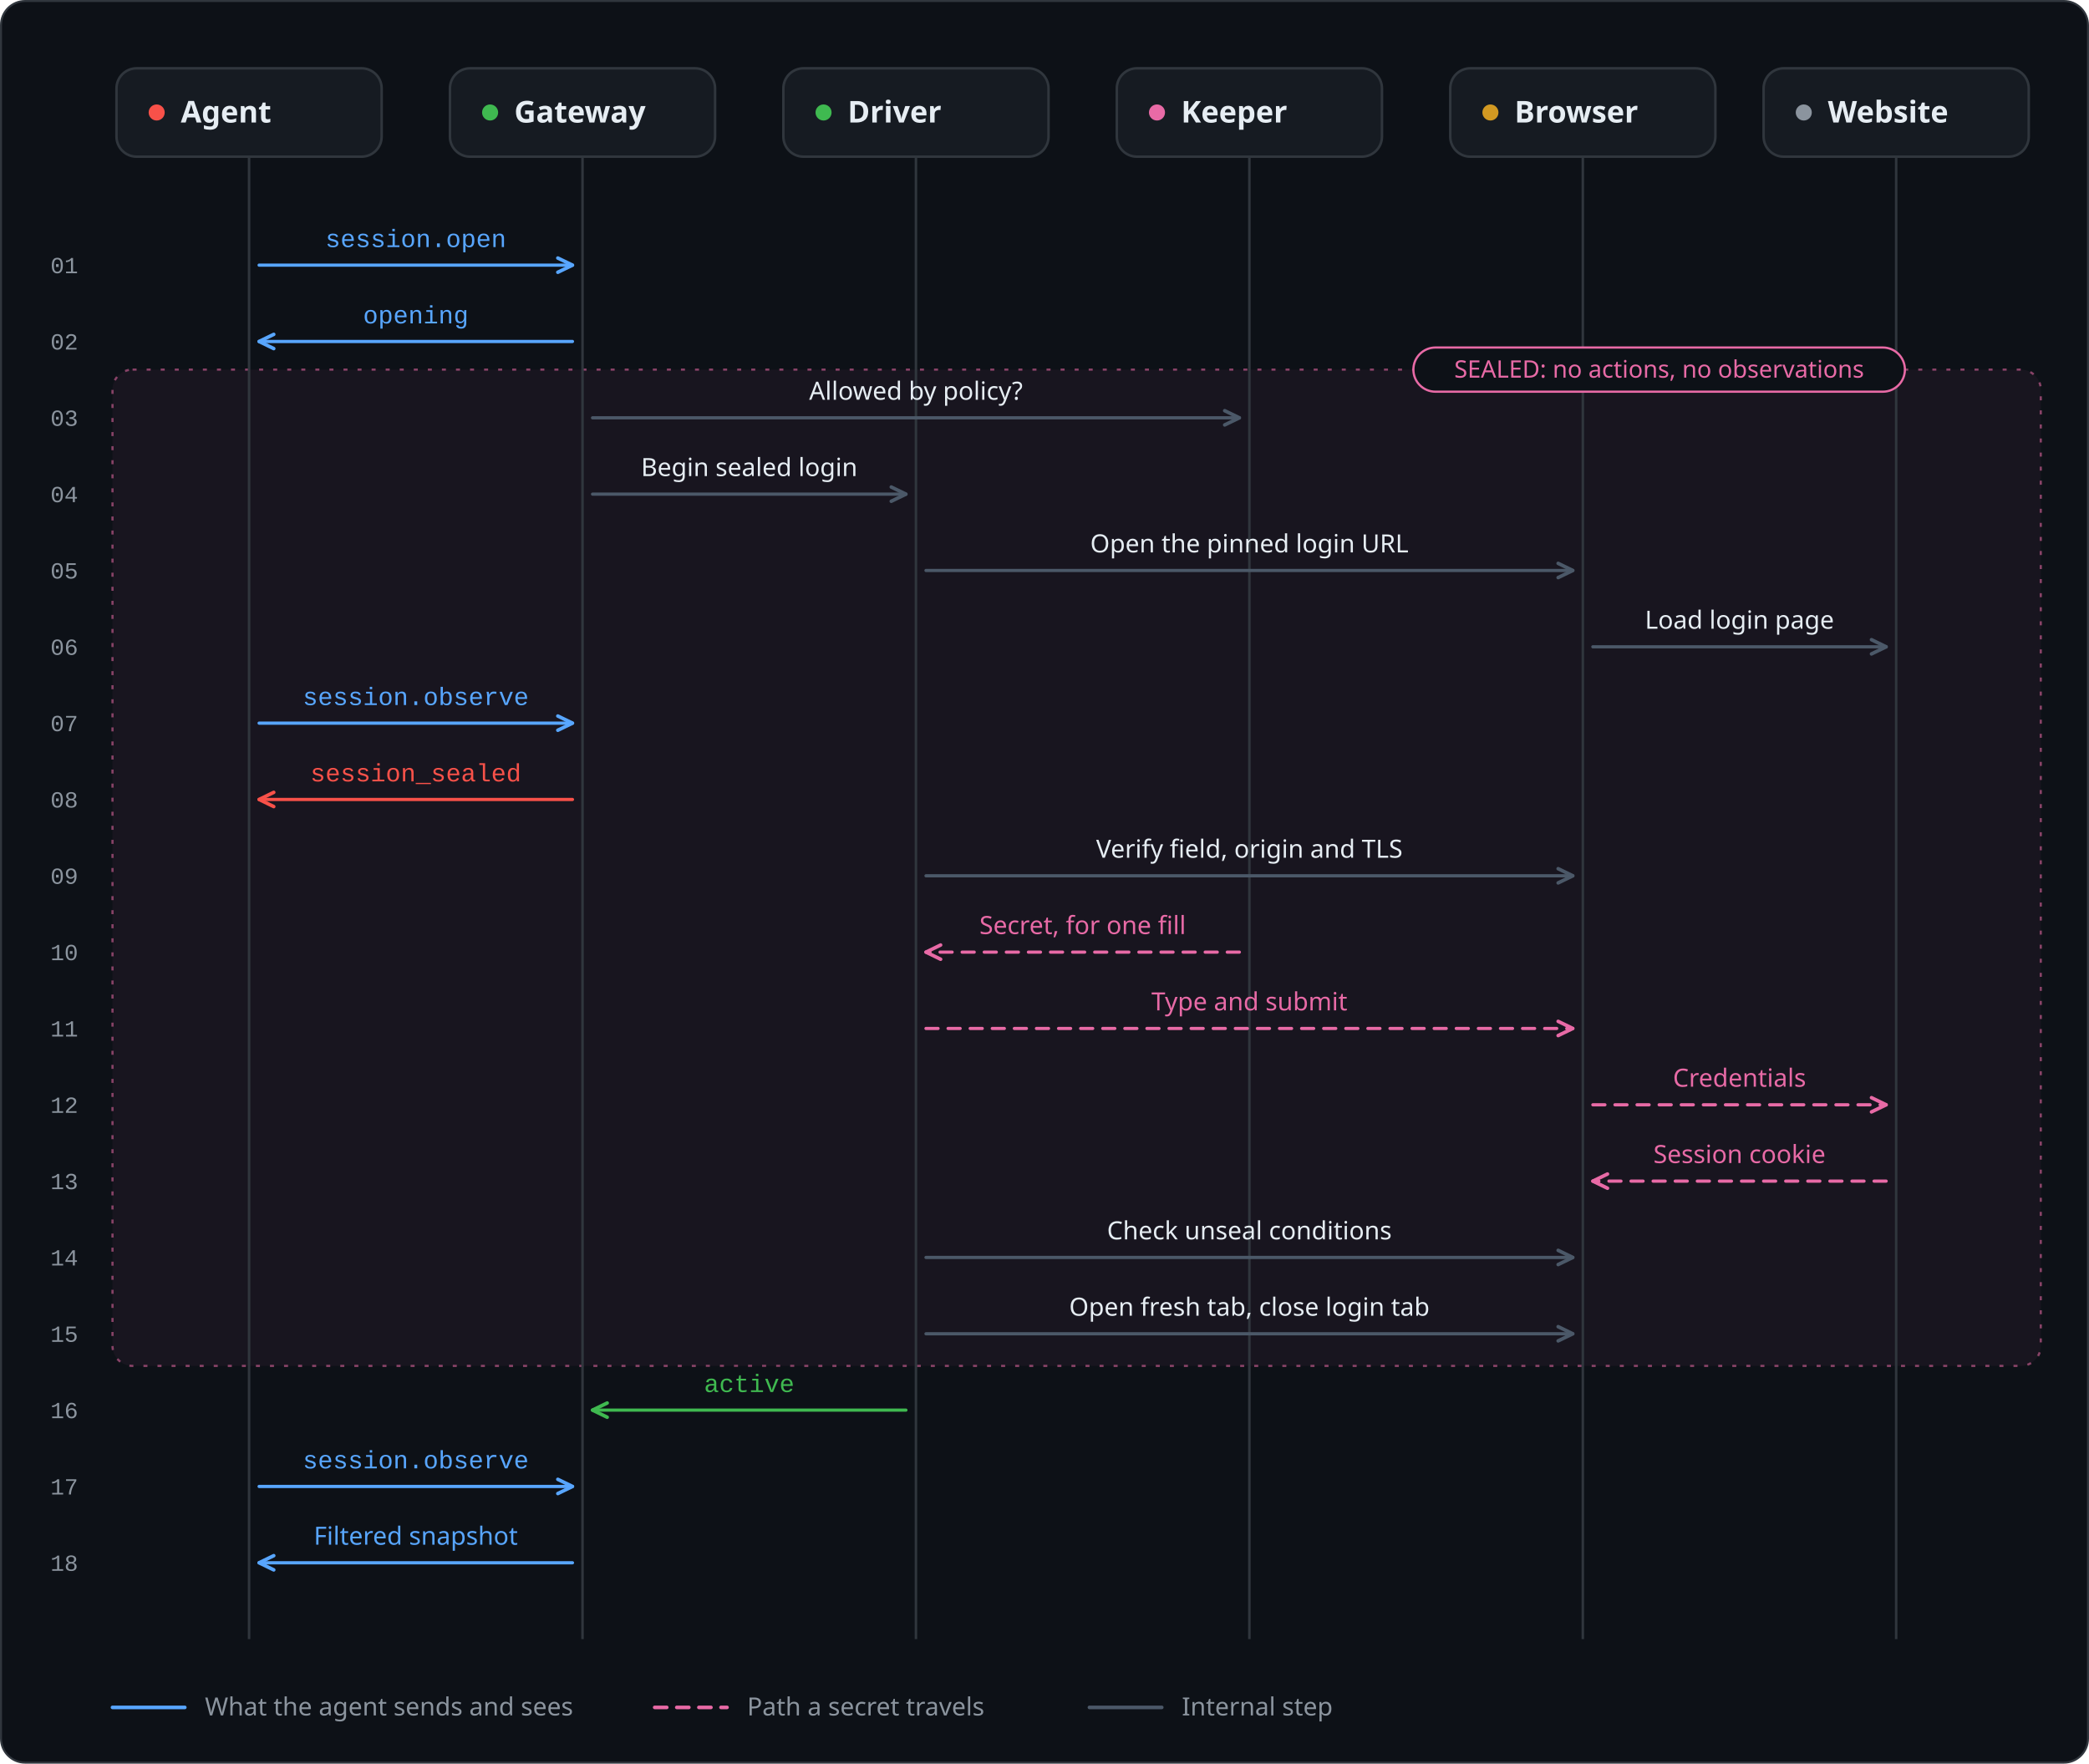
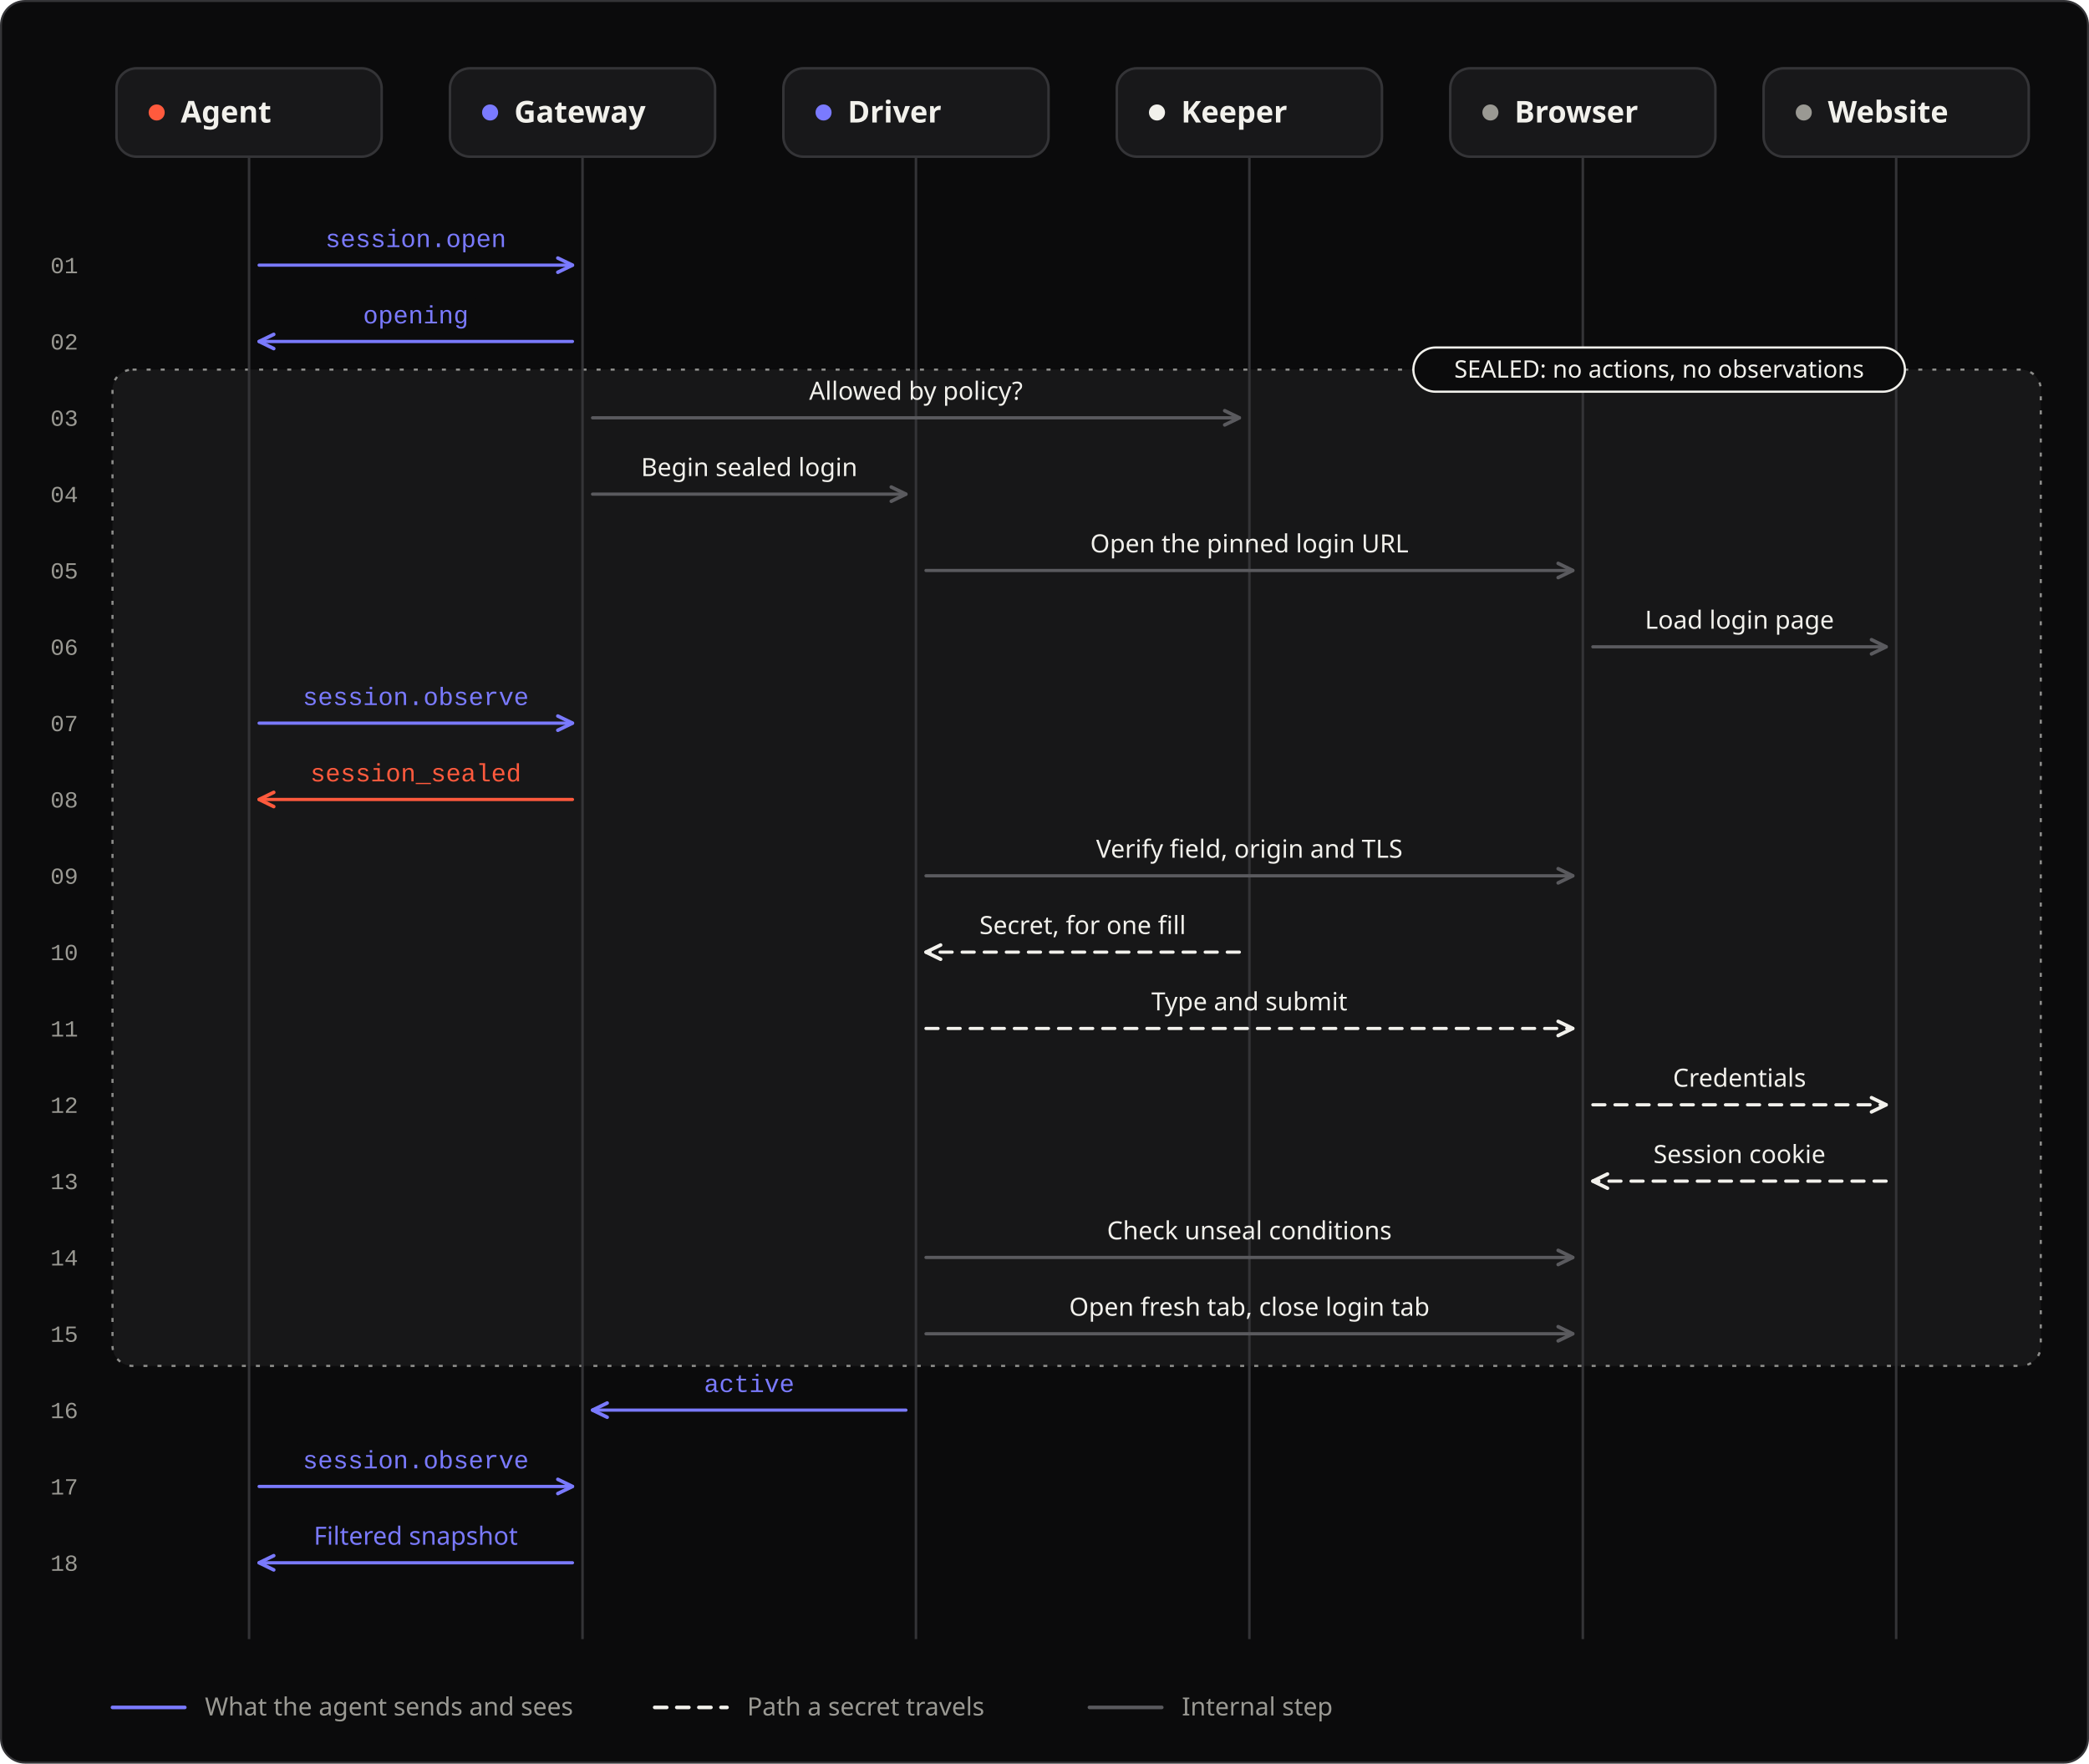
<svg xmlns="http://www.w3.org/2000/svg" viewBox="0 0 1040 878" width="1040" role="img" aria-label="Sealed login sequence: the agent is refused until the driver has logged in, checked the result and moved to a fresh tab.">
  <defs>
    <marker id="ae86aa6" viewBox="0 0 10 10" refX="8.6" refY="5" markerWidth="6.5" markerHeight="6.5" orient="auto-start-reverse">
-       <path d="M1.6 1.6L8.6 5L1.6 8.4" fill="none" stroke="#e86aa6" stroke-width="1.7" stroke-linecap="round" stroke-linejoin="round" />
+       <path d="M1.6 1.6L8.6 5L1.6 8.4" fill="none" stroke="#f2f1ec" stroke-width="1.7" stroke-linecap="round" stroke-linejoin="round" />
    </marker>
    <marker id="a58a6ff" viewBox="0 0 10 10" refX="8.6" refY="5" markerWidth="6.5" markerHeight="6.5" orient="auto-start-reverse">
-       <path d="M1.6 1.6L8.6 5L1.6 8.4" fill="none" stroke="#58a6ff" stroke-width="1.7" stroke-linecap="round" stroke-linejoin="round" />
+       <path d="M1.6 1.6L8.6 5L1.6 8.4" fill="none" stroke="#7a7aff" stroke-width="1.7" stroke-linecap="round" stroke-linejoin="round" />
    </marker>
    <marker id="a3fb950" viewBox="0 0 10 10" refX="8.6" refY="5" markerWidth="6.5" markerHeight="6.5" orient="auto-start-reverse">
-       <path d="M1.6 1.6L8.6 5L1.6 8.4" fill="none" stroke="#3fb950" stroke-width="1.7" stroke-linecap="round" stroke-linejoin="round" />
+       <path d="M1.6 1.6L8.6 5L1.6 8.4" fill="none" stroke="#7a7aff" stroke-width="1.7" stroke-linecap="round" stroke-linejoin="round" />
    </marker>
    <marker id="ad29922" viewBox="0 0 10 10" refX="8.6" refY="5" markerWidth="6.5" markerHeight="6.5" orient="auto-start-reverse">
-       <path d="M1.6 1.6L8.6 5L1.6 8.4" fill="none" stroke="#d29922" stroke-width="1.7" stroke-linecap="round" stroke-linejoin="round" />
+       <path d="M1.6 1.6L8.6 5L1.6 8.4" fill="none" stroke="#9a9993" stroke-width="1.7" stroke-linecap="round" stroke-linejoin="round" />
    </marker>
    <marker id="af85149" viewBox="0 0 10 10" refX="8.6" refY="5" markerWidth="6.5" markerHeight="6.5" orient="auto-start-reverse">
-       <path d="M1.6 1.6L8.6 5L1.6 8.4" fill="none" stroke="#f85149" stroke-width="1.7" stroke-linecap="round" stroke-linejoin="round" />
+       <path d="M1.6 1.6L8.6 5L1.6 8.4" fill="none" stroke="#ff5a3d" stroke-width="1.7" stroke-linecap="round" stroke-linejoin="round" />
    </marker>
    <marker id="a4b5868" viewBox="0 0 10 10" refX="8.6" refY="5" markerWidth="6.5" markerHeight="6.5" orient="auto-start-reverse">
-       <path d="M1.6 1.6L8.6 5L1.6 8.4" fill="none" stroke="#4b5868" stroke-width="1.7" stroke-linecap="round" stroke-linejoin="round" />
+       <path d="M1.6 1.6L8.6 5L1.6 8.4" fill="none" stroke="#5a5a5e" stroke-width="1.7" stroke-linecap="round" stroke-linejoin="round" />
    </marker>
    <marker id="a8b949e" viewBox="0 0 10 10" refX="8.6" refY="5" markerWidth="6.5" markerHeight="6.5" orient="auto-start-reverse">
-       <path d="M1.6 1.6L8.6 5L1.6 8.4" fill="none" stroke="#8b949e" stroke-width="1.7" stroke-linecap="round" stroke-linejoin="round" />
+       <path d="M1.6 1.6L8.6 5L1.6 8.4" fill="none" stroke="#9a9993" stroke-width="1.7" stroke-linecap="round" stroke-linejoin="round" />
    </marker>
  </defs>
-   <rect x="0.5" y="0.5" width="1039" height="877" rx="12" fill="#0d1117" stroke="#30363d" />
-   <rect x="56" y="184" width="960" height="496" rx="10" fill="#e86aa6" fill-opacity="0.055" stroke="#e86aa6" stroke-opacity="0.55" stroke-width="1.1" stroke-dasharray="2 5" />
-   <path d="M124 78V816" stroke="#30363d" stroke-width="1.25" />
-   <rect x="58" y="34" width="132" height="44" rx="10" fill="#161b22" stroke="#30363d" stroke-width="1.25" />
-   <circle cx="78" cy="56" r="4" fill="#f85149" />
-   <text x="90" y="61" font-family="-apple-system, BlinkMacSystemFont, 'Segoe UI', 'Noto Sans', Helvetica, Arial, sans-serif" font-size="15" fill="#e6edf3" text-anchor="start" font-weight="600">Agent</text>
-   <path d="M290 78V816" stroke="#30363d" stroke-width="1.25" />
-   <rect x="224" y="34" width="132" height="44" rx="10" fill="#161b22" stroke="#30363d" stroke-width="1.25" />
-   <circle cx="244" cy="56" r="4" fill="#3fb950" />
-   <text x="256" y="61" font-family="-apple-system, BlinkMacSystemFont, 'Segoe UI', 'Noto Sans', Helvetica, Arial, sans-serif" font-size="15" fill="#e6edf3" text-anchor="start" font-weight="600">Gateway</text>
-   <path d="M456 78V816" stroke="#30363d" stroke-width="1.25" />
-   <rect x="390" y="34" width="132" height="44" rx="10" fill="#161b22" stroke="#30363d" stroke-width="1.25" />
-   <circle cx="410" cy="56" r="4" fill="#3fb950" />
-   <text x="422" y="61" font-family="-apple-system, BlinkMacSystemFont, 'Segoe UI', 'Noto Sans', Helvetica, Arial, sans-serif" font-size="15" fill="#e6edf3" text-anchor="start" font-weight="600">Driver</text>
-   <path d="M622 78V816" stroke="#30363d" stroke-width="1.25" />
-   <rect x="556" y="34" width="132" height="44" rx="10" fill="#161b22" stroke="#30363d" stroke-width="1.25" />
-   <circle cx="576" cy="56" r="4" fill="#e86aa6" />
-   <text x="588" y="61" font-family="-apple-system, BlinkMacSystemFont, 'Segoe UI', 'Noto Sans', Helvetica, Arial, sans-serif" font-size="15" fill="#e6edf3" text-anchor="start" font-weight="600">Keeper</text>
-   <path d="M788 78V816" stroke="#30363d" stroke-width="1.25" />
-   <rect x="722" y="34" width="132" height="44" rx="10" fill="#161b22" stroke="#30363d" stroke-width="1.25" />
-   <circle cx="742" cy="56" r="4" fill="#d29922" />
-   <text x="754" y="61" font-family="-apple-system, BlinkMacSystemFont, 'Segoe UI', 'Noto Sans', Helvetica, Arial, sans-serif" font-size="15" fill="#e6edf3" text-anchor="start" font-weight="600">Browser</text>
-   <path d="M944 78V816" stroke="#30363d" stroke-width="1.25" />
-   <rect x="878" y="34" width="132" height="44" rx="10" fill="#161b22" stroke="#30363d" stroke-width="1.25" />
-   <circle cx="898" cy="56" r="4" fill="#8b949e" />
-   <text x="910" y="61" font-family="-apple-system, BlinkMacSystemFont, 'Segoe UI', 'Noto Sans', Helvetica, Arial, sans-serif" font-size="15" fill="#e6edf3" text-anchor="start" font-weight="600">Website</text>
-   <rect x="703.65" y="173" width="244.7" height="22" rx="11" fill="#0d1117" stroke="#e86aa6" stroke-width="1.1" />
-   <text x="826" y="188" font-family="-apple-system, BlinkMacSystemFont, 'Segoe UI', 'Noto Sans', Helvetica, Arial, sans-serif" font-size="12" fill="#e86aa6" text-anchor="middle" font-weight="500">SEALED: no actions, no observations</text>
-   <text x="32" y="136" font-family="ui-monospace, SFMono-Regular, 'SF Mono', Menlo, Consolas, 'Liberation Mono', monospace" font-size="11.5" fill="#8b949e" text-anchor="middle" font-weight="400">01</text>
-   <path d="M129 132 L285 132" fill="none" stroke="#58a6ff" stroke-width="1.6" stroke-linecap="round" marker-end="url(#a58a6ff)" />
-   <rect x="155.85" y="110.5" width="102.3" height="18.5" rx="4" fill="#0d1117" />
-   <text x="207" y="123" font-family="ui-monospace, SFMono-Regular, 'SF Mono', Menlo, Consolas, 'Liberation Mono', monospace" font-size="12.5" fill="#58a6ff" text-anchor="middle" font-weight="500">session.open</text>
-   <text x="32" y="174" font-family="ui-monospace, SFMono-Regular, 'SF Mono', Menlo, Consolas, 'Liberation Mono', monospace" font-size="11.5" fill="#8b949e" text-anchor="middle" font-weight="400">02</text>
-   <path d="M285 170 L129 170" fill="none" stroke="#58a6ff" stroke-width="1.6" stroke-linecap="round" marker-end="url(#a58a6ff)" />
-   <rect x="174.662" y="148.5" width="64.675" height="18.5" rx="4" fill="#0d1117" />
-   <text x="207" y="161" font-family="ui-monospace, SFMono-Regular, 'SF Mono', Menlo, Consolas, 'Liberation Mono', monospace" font-size="12.5" fill="#58a6ff" text-anchor="middle" font-weight="500">opening</text>
-   <text x="32" y="212" font-family="ui-monospace, SFMono-Regular, 'SF Mono', Menlo, Consolas, 'Liberation Mono', monospace" font-size="11.5" fill="#8b949e" text-anchor="middle" font-weight="400">03</text>
-   <path d="M295 208 L617 208" fill="none" stroke="#4b5868" stroke-width="1.6" stroke-linecap="round" marker-end="url(#a4b5868)" />
-   <text x="456" y="199" font-family="-apple-system, BlinkMacSystemFont, 'Segoe UI', 'Noto Sans', Helvetica, Arial, sans-serif" font-size="12.5" fill="#e6edf3" text-anchor="middle" font-weight="500">Allowed by policy?</text>
-   <text x="32" y="250" font-family="ui-monospace, SFMono-Regular, 'SF Mono', Menlo, Consolas, 'Liberation Mono', monospace" font-size="11.5" fill="#8b949e" text-anchor="middle" font-weight="400">04</text>
-   <path d="M295 246 L451 246" fill="none" stroke="#4b5868" stroke-width="1.6" stroke-linecap="round" marker-end="url(#a4b5868)" />
-   <text x="373" y="237" font-family="-apple-system, BlinkMacSystemFont, 'Segoe UI', 'Noto Sans', Helvetica, Arial, sans-serif" font-size="12.5" fill="#e6edf3" text-anchor="middle" font-weight="500">Begin sealed login</text>
-   <text x="32" y="288" font-family="ui-monospace, SFMono-Regular, 'SF Mono', Menlo, Consolas, 'Liberation Mono', monospace" font-size="11.5" fill="#8b949e" text-anchor="middle" font-weight="400">05</text>
-   <path d="M461 284 L783 284" fill="none" stroke="#4b5868" stroke-width="1.6" stroke-linecap="round" marker-end="url(#a4b5868)" />
-   <text x="622" y="275" font-family="-apple-system, BlinkMacSystemFont, 'Segoe UI', 'Noto Sans', Helvetica, Arial, sans-serif" font-size="12.5" fill="#e6edf3" text-anchor="middle" font-weight="500">Open the pinned login URL</text>
-   <text x="32" y="326" font-family="ui-monospace, SFMono-Regular, 'SF Mono', Menlo, Consolas, 'Liberation Mono', monospace" font-size="11.5" fill="#8b949e" text-anchor="middle" font-weight="400">06</text>
-   <path d="M793 322 L939 322" fill="none" stroke="#4b5868" stroke-width="1.6" stroke-linecap="round" marker-end="url(#a4b5868)" />
-   <text x="866" y="313" font-family="-apple-system, BlinkMacSystemFont, 'Segoe UI', 'Noto Sans', Helvetica, Arial, sans-serif" font-size="12.5" fill="#e6edf3" text-anchor="middle" font-weight="500">Load login page</text>
-   <text x="32" y="364" font-family="ui-monospace, SFMono-Regular, 'SF Mono', Menlo, Consolas, 'Liberation Mono', monospace" font-size="11.5" fill="#8b949e" text-anchor="middle" font-weight="400">07</text>
-   <path d="M129 360 L285 360" fill="none" stroke="#58a6ff" stroke-width="1.6" stroke-linecap="round" marker-end="url(#a58a6ff)" />
-   <text x="207" y="351" font-family="ui-monospace, SFMono-Regular, 'SF Mono', Menlo, Consolas, 'Liberation Mono', monospace" font-size="12.5" fill="#58a6ff" text-anchor="middle" font-weight="500">session.observe</text>
-   <text x="32" y="402" font-family="ui-monospace, SFMono-Regular, 'SF Mono', Menlo, Consolas, 'Liberation Mono', monospace" font-size="11.5" fill="#8b949e" text-anchor="middle" font-weight="400">08</text>
-   <path d="M285 398 L129 398" fill="none" stroke="#f85149" stroke-width="1.6" stroke-linecap="round" marker-end="url(#af85149)" />
-   <text x="207" y="389" font-family="ui-monospace, SFMono-Regular, 'SF Mono', Menlo, Consolas, 'Liberation Mono', monospace" font-size="12.5" fill="#f85149" text-anchor="middle" font-weight="500">session_sealed</text>
-   <text x="32" y="440" font-family="ui-monospace, SFMono-Regular, 'SF Mono', Menlo, Consolas, 'Liberation Mono', monospace" font-size="11.5" fill="#8b949e" text-anchor="middle" font-weight="400">09</text>
-   <path d="M461 436 L783 436" fill="none" stroke="#4b5868" stroke-width="1.6" stroke-linecap="round" marker-end="url(#a4b5868)" />
-   <text x="622" y="427" font-family="-apple-system, BlinkMacSystemFont, 'Segoe UI', 'Noto Sans', Helvetica, Arial, sans-serif" font-size="12.5" fill="#e6edf3" text-anchor="middle" font-weight="500">Verify field, origin and TLS</text>
-   <text x="32" y="478" font-family="ui-monospace, SFMono-Regular, 'SF Mono', Menlo, Consolas, 'Liberation Mono', monospace" font-size="11.5" fill="#8b949e" text-anchor="middle" font-weight="400">10</text>
-   <path d="M617 474 L461 474" fill="none" stroke="#e86aa6" stroke-width="1.6" stroke-linecap="round" stroke-dasharray="6 5" marker-end="url(#ae86aa6)" />
-   <text x="539" y="465" font-family="-apple-system, BlinkMacSystemFont, 'Segoe UI', 'Noto Sans', Helvetica, Arial, sans-serif" font-size="12.5" fill="#e86aa6" text-anchor="middle" font-weight="500">Secret, for one fill</text>
-   <text x="32" y="516" font-family="ui-monospace, SFMono-Regular, 'SF Mono', Menlo, Consolas, 'Liberation Mono', monospace" font-size="11.5" fill="#8b949e" text-anchor="middle" font-weight="400">11</text>
-   <path d="M461 512 L783 512" fill="none" stroke="#e86aa6" stroke-width="1.6" stroke-linecap="round" stroke-dasharray="6 5" marker-end="url(#ae86aa6)" />
-   <text x="622" y="503" font-family="-apple-system, BlinkMacSystemFont, 'Segoe UI', 'Noto Sans', Helvetica, Arial, sans-serif" font-size="12.5" fill="#e86aa6" text-anchor="middle" font-weight="500">Type and submit</text>
-   <text x="32" y="554" font-family="ui-monospace, SFMono-Regular, 'SF Mono', Menlo, Consolas, 'Liberation Mono', monospace" font-size="11.5" fill="#8b949e" text-anchor="middle" font-weight="400">12</text>
-   <path d="M793 550 L939 550" fill="none" stroke="#e86aa6" stroke-width="1.6" stroke-linecap="round" stroke-dasharray="6 5" marker-end="url(#ae86aa6)" />
-   <text x="866" y="541" font-family="-apple-system, BlinkMacSystemFont, 'Segoe UI', 'Noto Sans', Helvetica, Arial, sans-serif" font-size="12.5" fill="#e86aa6" text-anchor="middle" font-weight="500">Credentials</text>
-   <text x="32" y="592" font-family="ui-monospace, SFMono-Regular, 'SF Mono', Menlo, Consolas, 'Liberation Mono', monospace" font-size="11.5" fill="#8b949e" text-anchor="middle" font-weight="400">13</text>
-   <path d="M939 588 L793 588" fill="none" stroke="#e86aa6" stroke-width="1.6" stroke-linecap="round" stroke-dasharray="6 5" marker-end="url(#ae86aa6)" />
-   <text x="866" y="579" font-family="-apple-system, BlinkMacSystemFont, 'Segoe UI', 'Noto Sans', Helvetica, Arial, sans-serif" font-size="12.5" fill="#e86aa6" text-anchor="middle" font-weight="500">Session cookie</text>
-   <text x="32" y="630" font-family="ui-monospace, SFMono-Regular, 'SF Mono', Menlo, Consolas, 'Liberation Mono', monospace" font-size="11.5" fill="#8b949e" text-anchor="middle" font-weight="400">14</text>
-   <path d="M461 626 L783 626" fill="none" stroke="#4b5868" stroke-width="1.6" stroke-linecap="round" marker-end="url(#a4b5868)" />
-   <text x="622" y="617" font-family="-apple-system, BlinkMacSystemFont, 'Segoe UI', 'Noto Sans', Helvetica, Arial, sans-serif" font-size="12.5" fill="#e6edf3" text-anchor="middle" font-weight="500">Check unseal conditions</text>
-   <text x="32" y="668" font-family="ui-monospace, SFMono-Regular, 'SF Mono', Menlo, Consolas, 'Liberation Mono', monospace" font-size="11.5" fill="#8b949e" text-anchor="middle" font-weight="400">15</text>
-   <path d="M461 664 L783 664" fill="none" stroke="#4b5868" stroke-width="1.6" stroke-linecap="round" marker-end="url(#a4b5868)" />
-   <text x="622" y="655" font-family="-apple-system, BlinkMacSystemFont, 'Segoe UI', 'Noto Sans', Helvetica, Arial, sans-serif" font-size="12.5" fill="#e6edf3" text-anchor="middle" font-weight="500">Open fresh tab, close login tab</text>
-   <text x="32" y="706" font-family="ui-monospace, SFMono-Regular, 'SF Mono', Menlo, Consolas, 'Liberation Mono', monospace" font-size="11.5" fill="#8b949e" text-anchor="middle" font-weight="400">16</text>
-   <path d="M451 702 L295 702" fill="none" stroke="#3fb950" stroke-width="1.6" stroke-linecap="round" marker-end="url(#a3fb950)" />
-   <rect x="344.425" y="680.5" width="57.15" height="18.5" rx="4" fill="#0d1117" />
-   <text x="373" y="693" font-family="ui-monospace, SFMono-Regular, 'SF Mono', Menlo, Consolas, 'Liberation Mono', monospace" font-size="12.5" fill="#3fb950" text-anchor="middle" font-weight="500">active</text>
-   <text x="32" y="744" font-family="ui-monospace, SFMono-Regular, 'SF Mono', Menlo, Consolas, 'Liberation Mono', monospace" font-size="11.5" fill="#8b949e" text-anchor="middle" font-weight="400">17</text>
-   <path d="M129 740 L285 740" fill="none" stroke="#58a6ff" stroke-width="1.6" stroke-linecap="round" marker-end="url(#a58a6ff)" />
-   <rect x="144.562" y="718.5" width="124.875" height="18.5" rx="4" fill="#0d1117" />
-   <text x="207" y="731" font-family="ui-monospace, SFMono-Regular, 'SF Mono', Menlo, Consolas, 'Liberation Mono', monospace" font-size="12.5" fill="#58a6ff" text-anchor="middle" font-weight="500">session.observe</text>
-   <text x="32" y="782" font-family="ui-monospace, SFMono-Regular, 'SF Mono', Menlo, Consolas, 'Liberation Mono', monospace" font-size="11.5" fill="#8b949e" text-anchor="middle" font-weight="400">18</text>
-   <path d="M285 778 L129 778" fill="none" stroke="#58a6ff" stroke-width="1.6" stroke-linecap="round" marker-end="url(#a58a6ff)" />
-   <rect x="144.156" y="756.5" width="125.688" height="18.5" rx="4" fill="#0d1117" />
-   <text x="207" y="769" font-family="-apple-system, BlinkMacSystemFont, 'Segoe UI', 'Noto Sans', Helvetica, Arial, sans-serif" font-size="12.5" fill="#58a6ff" text-anchor="middle" font-weight="500">Filtered snapshot</text>
-   <path d="M56 850H92" stroke="#58a6ff" stroke-width="1.8" stroke-linecap="round" />
-   <text x="102" y="854" font-family="-apple-system, BlinkMacSystemFont, 'Segoe UI', 'Noto Sans', Helvetica, Arial, sans-serif" font-size="12.5" fill="#8b949e" text-anchor="start" font-weight="400">What the agent sends and sees</text>
-   <path d="M325.938 850H361.938" stroke="#e86aa6" stroke-width="1.8" stroke-linecap="round" stroke-dasharray="6 5" />
-   <text x="371.938" y="854" font-family="-apple-system, BlinkMacSystemFont, 'Segoe UI', 'Noto Sans', Helvetica, Arial, sans-serif" font-size="12.5" fill="#8b949e" text-anchor="start" font-weight="400">Path a secret travels</text>
-   <path d="M542.375 850H578.375" stroke="#4b5868" stroke-width="1.8" stroke-linecap="round" />
-   <text x="588.375" y="854" font-family="-apple-system, BlinkMacSystemFont, 'Segoe UI', 'Noto Sans', Helvetica, Arial, sans-serif" font-size="12.5" fill="#8b949e" text-anchor="start" font-weight="400">Internal step</text>
+   <rect x="0.5" y="0.5" width="1039" height="877" rx="12" fill="#0b0b0c" stroke="#343437" />
+   <rect x="56" y="184" width="960" height="496" rx="10" fill="#f2f1ec" fill-opacity="0.055" stroke="#f2f1ec" stroke-opacity="0.55" stroke-width="1.1" stroke-dasharray="2 5" />
+   <path d="M124 78V816" stroke="#343437" stroke-width="1.25" />
+   <rect x="58" y="34" width="132" height="44" rx="10" fill="#18181a" stroke="#343437" stroke-width="1.25" />
+   <circle cx="78" cy="56" r="4" fill="#ff5a3d" />
+   <text x="90" y="61" font-family="'IBM Plex Sans', -apple-system, BlinkMacSystemFont, 'Segoe UI', 'Noto Sans', Helvetica, Arial, sans-serif" font-size="15" fill="#f2f1ec" text-anchor="start" font-weight="600">Agent</text>
+   <path d="M290 78V816" stroke="#343437" stroke-width="1.25" />
+   <rect x="224" y="34" width="132" height="44" rx="10" fill="#18181a" stroke="#343437" stroke-width="1.25" />
+   <circle cx="244" cy="56" r="4" fill="#7a7aff" />
+   <text x="256" y="61" font-family="'IBM Plex Sans', -apple-system, BlinkMacSystemFont, 'Segoe UI', 'Noto Sans', Helvetica, Arial, sans-serif" font-size="15" fill="#f2f1ec" text-anchor="start" font-weight="600">Gateway</text>
+   <path d="M456 78V816" stroke="#343437" stroke-width="1.25" />
+   <rect x="390" y="34" width="132" height="44" rx="10" fill="#18181a" stroke="#343437" stroke-width="1.25" />
+   <circle cx="410" cy="56" r="4" fill="#7a7aff" />
+   <text x="422" y="61" font-family="'IBM Plex Sans', -apple-system, BlinkMacSystemFont, 'Segoe UI', 'Noto Sans', Helvetica, Arial, sans-serif" font-size="15" fill="#f2f1ec" text-anchor="start" font-weight="600">Driver</text>
+   <path d="M622 78V816" stroke="#343437" stroke-width="1.25" />
+   <rect x="556" y="34" width="132" height="44" rx="10" fill="#18181a" stroke="#343437" stroke-width="1.25" />
+   <circle cx="576" cy="56" r="4" fill="#f2f1ec" />
+   <text x="588" y="61" font-family="'IBM Plex Sans', -apple-system, BlinkMacSystemFont, 'Segoe UI', 'Noto Sans', Helvetica, Arial, sans-serif" font-size="15" fill="#f2f1ec" text-anchor="start" font-weight="600">Keeper</text>
+   <path d="M788 78V816" stroke="#343437" stroke-width="1.25" />
+   <rect x="722" y="34" width="132" height="44" rx="10" fill="#18181a" stroke="#343437" stroke-width="1.25" />
+   <circle cx="742" cy="56" r="4" fill="#9a9993" />
+   <text x="754" y="61" font-family="'IBM Plex Sans', -apple-system, BlinkMacSystemFont, 'Segoe UI', 'Noto Sans', Helvetica, Arial, sans-serif" font-size="15" fill="#f2f1ec" text-anchor="start" font-weight="600">Browser</text>
+   <path d="M944 78V816" stroke="#343437" stroke-width="1.25" />
+   <rect x="878" y="34" width="132" height="44" rx="10" fill="#18181a" stroke="#343437" stroke-width="1.25" />
+   <circle cx="898" cy="56" r="4" fill="#9a9993" />
+   <text x="910" y="61" font-family="'IBM Plex Sans', -apple-system, BlinkMacSystemFont, 'Segoe UI', 'Noto Sans', Helvetica, Arial, sans-serif" font-size="15" fill="#f2f1ec" text-anchor="start" font-weight="600">Website</text>
+   <rect x="703.65" y="173" width="244.7" height="22" rx="11" fill="#0b0b0c" stroke="#f2f1ec" stroke-width="1.1" />
+   <text x="826" y="188" font-family="'IBM Plex Sans', -apple-system, BlinkMacSystemFont, 'Segoe UI', 'Noto Sans', Helvetica, Arial, sans-serif" font-size="12" fill="#f2f1ec" text-anchor="middle" font-weight="500">SEALED: no actions, no observations</text>
+   <text x="32" y="136" font-family="'JetBrains Mono', ui-monospace, SFMono-Regular, 'SF Mono', Menlo, Consolas, 'Liberation Mono', monospace" font-size="11.5" fill="#9a9993" text-anchor="middle" font-weight="400">01</text>
+   <path d="M129 132 L285 132" fill="none" stroke="#7a7aff" stroke-width="1.6" stroke-linecap="round" marker-end="url(#a58a6ff)" />
+   <rect x="155.85" y="110.5" width="102.3" height="18.5" rx="4" fill="#0b0b0c" />
+   <text x="207" y="123" font-family="'JetBrains Mono', ui-monospace, SFMono-Regular, 'SF Mono', Menlo, Consolas, 'Liberation Mono', monospace" font-size="12.5" fill="#7a7aff" text-anchor="middle" font-weight="500">session.open</text>
+   <text x="32" y="174" font-family="'JetBrains Mono', ui-monospace, SFMono-Regular, 'SF Mono', Menlo, Consolas, 'Liberation Mono', monospace" font-size="11.5" fill="#9a9993" text-anchor="middle" font-weight="400">02</text>
+   <path d="M285 170 L129 170" fill="none" stroke="#7a7aff" stroke-width="1.6" stroke-linecap="round" marker-end="url(#a58a6ff)" />
+   <rect x="174.662" y="148.5" width="64.675" height="18.5" rx="4" fill="#0b0b0c" />
+   <text x="207" y="161" font-family="'JetBrains Mono', ui-monospace, SFMono-Regular, 'SF Mono', Menlo, Consolas, 'Liberation Mono', monospace" font-size="12.5" fill="#7a7aff" text-anchor="middle" font-weight="500">opening</text>
+   <text x="32" y="212" font-family="'JetBrains Mono', ui-monospace, SFMono-Regular, 'SF Mono', Menlo, Consolas, 'Liberation Mono', monospace" font-size="11.5" fill="#9a9993" text-anchor="middle" font-weight="400">03</text>
+   <path d="M295 208 L617 208" fill="none" stroke="#5a5a5e" stroke-width="1.6" stroke-linecap="round" marker-end="url(#a4b5868)" />
+   <text x="456" y="199" font-family="'IBM Plex Sans', -apple-system, BlinkMacSystemFont, 'Segoe UI', 'Noto Sans', Helvetica, Arial, sans-serif" font-size="12.5" fill="#f2f1ec" text-anchor="middle" font-weight="500">Allowed by policy?</text>
+   <text x="32" y="250" font-family="'JetBrains Mono', ui-monospace, SFMono-Regular, 'SF Mono', Menlo, Consolas, 'Liberation Mono', monospace" font-size="11.5" fill="#9a9993" text-anchor="middle" font-weight="400">04</text>
+   <path d="M295 246 L451 246" fill="none" stroke="#5a5a5e" stroke-width="1.6" stroke-linecap="round" marker-end="url(#a4b5868)" />
+   <text x="373" y="237" font-family="'IBM Plex Sans', -apple-system, BlinkMacSystemFont, 'Segoe UI', 'Noto Sans', Helvetica, Arial, sans-serif" font-size="12.5" fill="#f2f1ec" text-anchor="middle" font-weight="500">Begin sealed login</text>
+   <text x="32" y="288" font-family="'JetBrains Mono', ui-monospace, SFMono-Regular, 'SF Mono', Menlo, Consolas, 'Liberation Mono', monospace" font-size="11.5" fill="#9a9993" text-anchor="middle" font-weight="400">05</text>
+   <path d="M461 284 L783 284" fill="none" stroke="#5a5a5e" stroke-width="1.6" stroke-linecap="round" marker-end="url(#a4b5868)" />
+   <text x="622" y="275" font-family="'IBM Plex Sans', -apple-system, BlinkMacSystemFont, 'Segoe UI', 'Noto Sans', Helvetica, Arial, sans-serif" font-size="12.5" fill="#f2f1ec" text-anchor="middle" font-weight="500">Open the pinned login URL</text>
+   <text x="32" y="326" font-family="'JetBrains Mono', ui-monospace, SFMono-Regular, 'SF Mono', Menlo, Consolas, 'Liberation Mono', monospace" font-size="11.5" fill="#9a9993" text-anchor="middle" font-weight="400">06</text>
+   <path d="M793 322 L939 322" fill="none" stroke="#5a5a5e" stroke-width="1.6" stroke-linecap="round" marker-end="url(#a4b5868)" />
+   <text x="866" y="313" font-family="'IBM Plex Sans', -apple-system, BlinkMacSystemFont, 'Segoe UI', 'Noto Sans', Helvetica, Arial, sans-serif" font-size="12.5" fill="#f2f1ec" text-anchor="middle" font-weight="500">Load login page</text>
+   <text x="32" y="364" font-family="'JetBrains Mono', ui-monospace, SFMono-Regular, 'SF Mono', Menlo, Consolas, 'Liberation Mono', monospace" font-size="11.5" fill="#9a9993" text-anchor="middle" font-weight="400">07</text>
+   <path d="M129 360 L285 360" fill="none" stroke="#7a7aff" stroke-width="1.6" stroke-linecap="round" marker-end="url(#a58a6ff)" />
+   <text x="207" y="351" font-family="'JetBrains Mono', ui-monospace, SFMono-Regular, 'SF Mono', Menlo, Consolas, 'Liberation Mono', monospace" font-size="12.5" fill="#7a7aff" text-anchor="middle" font-weight="500">session.observe</text>
+   <text x="32" y="402" font-family="'JetBrains Mono', ui-monospace, SFMono-Regular, 'SF Mono', Menlo, Consolas, 'Liberation Mono', monospace" font-size="11.5" fill="#9a9993" text-anchor="middle" font-weight="400">08</text>
+   <path d="M285 398 L129 398" fill="none" stroke="#ff5a3d" stroke-width="1.6" stroke-linecap="round" marker-end="url(#af85149)" />
+   <text x="207" y="389" font-family="'JetBrains Mono', ui-monospace, SFMono-Regular, 'SF Mono', Menlo, Consolas, 'Liberation Mono', monospace" font-size="12.5" fill="#ff5a3d" text-anchor="middle" font-weight="500">session_sealed</text>
+   <text x="32" y="440" font-family="'JetBrains Mono', ui-monospace, SFMono-Regular, 'SF Mono', Menlo, Consolas, 'Liberation Mono', monospace" font-size="11.5" fill="#9a9993" text-anchor="middle" font-weight="400">09</text>
+   <path d="M461 436 L783 436" fill="none" stroke="#5a5a5e" stroke-width="1.6" stroke-linecap="round" marker-end="url(#a4b5868)" />
+   <text x="622" y="427" font-family="'IBM Plex Sans', -apple-system, BlinkMacSystemFont, 'Segoe UI', 'Noto Sans', Helvetica, Arial, sans-serif" font-size="12.5" fill="#f2f1ec" text-anchor="middle" font-weight="500">Verify field, origin and TLS</text>
+   <text x="32" y="478" font-family="'JetBrains Mono', ui-monospace, SFMono-Regular, 'SF Mono', Menlo, Consolas, 'Liberation Mono', monospace" font-size="11.5" fill="#9a9993" text-anchor="middle" font-weight="400">10</text>
+   <path d="M617 474 L461 474" fill="none" stroke="#f2f1ec" stroke-width="1.6" stroke-linecap="round" stroke-dasharray="6 5" marker-end="url(#ae86aa6)" />
+   <text x="539" y="465" font-family="'IBM Plex Sans', -apple-system, BlinkMacSystemFont, 'Segoe UI', 'Noto Sans', Helvetica, Arial, sans-serif" font-size="12.5" fill="#f2f1ec" text-anchor="middle" font-weight="500">Secret, for one fill</text>
+   <text x="32" y="516" font-family="'JetBrains Mono', ui-monospace, SFMono-Regular, 'SF Mono', Menlo, Consolas, 'Liberation Mono', monospace" font-size="11.5" fill="#9a9993" text-anchor="middle" font-weight="400">11</text>
+   <path d="M461 512 L783 512" fill="none" stroke="#f2f1ec" stroke-width="1.6" stroke-linecap="round" stroke-dasharray="6 5" marker-end="url(#ae86aa6)" />
+   <text x="622" y="503" font-family="'IBM Plex Sans', -apple-system, BlinkMacSystemFont, 'Segoe UI', 'Noto Sans', Helvetica, Arial, sans-serif" font-size="12.5" fill="#f2f1ec" text-anchor="middle" font-weight="500">Type and submit</text>
+   <text x="32" y="554" font-family="'JetBrains Mono', ui-monospace, SFMono-Regular, 'SF Mono', Menlo, Consolas, 'Liberation Mono', monospace" font-size="11.5" fill="#9a9993" text-anchor="middle" font-weight="400">12</text>
+   <path d="M793 550 L939 550" fill="none" stroke="#f2f1ec" stroke-width="1.6" stroke-linecap="round" stroke-dasharray="6 5" marker-end="url(#ae86aa6)" />
+   <text x="866" y="541" font-family="'IBM Plex Sans', -apple-system, BlinkMacSystemFont, 'Segoe UI', 'Noto Sans', Helvetica, Arial, sans-serif" font-size="12.5" fill="#f2f1ec" text-anchor="middle" font-weight="500">Credentials</text>
+   <text x="32" y="592" font-family="'JetBrains Mono', ui-monospace, SFMono-Regular, 'SF Mono', Menlo, Consolas, 'Liberation Mono', monospace" font-size="11.5" fill="#9a9993" text-anchor="middle" font-weight="400">13</text>
+   <path d="M939 588 L793 588" fill="none" stroke="#f2f1ec" stroke-width="1.6" stroke-linecap="round" stroke-dasharray="6 5" marker-end="url(#ae86aa6)" />
+   <text x="866" y="579" font-family="'IBM Plex Sans', -apple-system, BlinkMacSystemFont, 'Segoe UI', 'Noto Sans', Helvetica, Arial, sans-serif" font-size="12.5" fill="#f2f1ec" text-anchor="middle" font-weight="500">Session cookie</text>
+   <text x="32" y="630" font-family="'JetBrains Mono', ui-monospace, SFMono-Regular, 'SF Mono', Menlo, Consolas, 'Liberation Mono', monospace" font-size="11.5" fill="#9a9993" text-anchor="middle" font-weight="400">14</text>
+   <path d="M461 626 L783 626" fill="none" stroke="#5a5a5e" stroke-width="1.6" stroke-linecap="round" marker-end="url(#a4b5868)" />
+   <text x="622" y="617" font-family="'IBM Plex Sans', -apple-system, BlinkMacSystemFont, 'Segoe UI', 'Noto Sans', Helvetica, Arial, sans-serif" font-size="12.5" fill="#f2f1ec" text-anchor="middle" font-weight="500">Check unseal conditions</text>
+   <text x="32" y="668" font-family="'JetBrains Mono', ui-monospace, SFMono-Regular, 'SF Mono', Menlo, Consolas, 'Liberation Mono', monospace" font-size="11.5" fill="#9a9993" text-anchor="middle" font-weight="400">15</text>
+   <path d="M461 664 L783 664" fill="none" stroke="#5a5a5e" stroke-width="1.6" stroke-linecap="round" marker-end="url(#a4b5868)" />
+   <text x="622" y="655" font-family="'IBM Plex Sans', -apple-system, BlinkMacSystemFont, 'Segoe UI', 'Noto Sans', Helvetica, Arial, sans-serif" font-size="12.5" fill="#f2f1ec" text-anchor="middle" font-weight="500">Open fresh tab, close login tab</text>
+   <text x="32" y="706" font-family="'JetBrains Mono', ui-monospace, SFMono-Regular, 'SF Mono', Menlo, Consolas, 'Liberation Mono', monospace" font-size="11.5" fill="#9a9993" text-anchor="middle" font-weight="400">16</text>
+   <path d="M451 702 L295 702" fill="none" stroke="#7a7aff" stroke-width="1.6" stroke-linecap="round" marker-end="url(#a3fb950)" />
+   <rect x="344.425" y="680.5" width="57.15" height="18.5" rx="4" fill="#0b0b0c" />
+   <text x="373" y="693" font-family="'JetBrains Mono', ui-monospace, SFMono-Regular, 'SF Mono', Menlo, Consolas, 'Liberation Mono', monospace" font-size="12.5" fill="#7a7aff" text-anchor="middle" font-weight="500">active</text>
+   <text x="32" y="744" font-family="'JetBrains Mono', ui-monospace, SFMono-Regular, 'SF Mono', Menlo, Consolas, 'Liberation Mono', monospace" font-size="11.5" fill="#9a9993" text-anchor="middle" font-weight="400">17</text>
+   <path d="M129 740 L285 740" fill="none" stroke="#7a7aff" stroke-width="1.6" stroke-linecap="round" marker-end="url(#a58a6ff)" />
+   <rect x="144.562" y="718.5" width="124.875" height="18.5" rx="4" fill="#0b0b0c" />
+   <text x="207" y="731" font-family="'JetBrains Mono', ui-monospace, SFMono-Regular, 'SF Mono', Menlo, Consolas, 'Liberation Mono', monospace" font-size="12.5" fill="#7a7aff" text-anchor="middle" font-weight="500">session.observe</text>
+   <text x="32" y="782" font-family="'JetBrains Mono', ui-monospace, SFMono-Regular, 'SF Mono', Menlo, Consolas, 'Liberation Mono', monospace" font-size="11.5" fill="#9a9993" text-anchor="middle" font-weight="400">18</text>
+   <path d="M285 778 L129 778" fill="none" stroke="#7a7aff" stroke-width="1.6" stroke-linecap="round" marker-end="url(#a58a6ff)" />
+   <rect x="144.156" y="756.5" width="125.688" height="18.5" rx="4" fill="#0b0b0c" />
+   <text x="207" y="769" font-family="'IBM Plex Sans', -apple-system, BlinkMacSystemFont, 'Segoe UI', 'Noto Sans', Helvetica, Arial, sans-serif" font-size="12.5" fill="#7a7aff" text-anchor="middle" font-weight="500">Filtered snapshot</text>
+   <path d="M56 850H92" stroke="#7a7aff" stroke-width="1.8" stroke-linecap="round" />
+   <text x="102" y="854" font-family="'IBM Plex Sans', -apple-system, BlinkMacSystemFont, 'Segoe UI', 'Noto Sans', Helvetica, Arial, sans-serif" font-size="12.5" fill="#9a9993" text-anchor="start" font-weight="400">What the agent sends and sees</text>
+   <path d="M325.938 850H361.938" stroke="#f2f1ec" stroke-width="1.8" stroke-linecap="round" stroke-dasharray="6 5" />
+   <text x="371.938" y="854" font-family="'IBM Plex Sans', -apple-system, BlinkMacSystemFont, 'Segoe UI', 'Noto Sans', Helvetica, Arial, sans-serif" font-size="12.5" fill="#9a9993" text-anchor="start" font-weight="400">Path a secret travels</text>
+   <path d="M542.375 850H578.375" stroke="#5a5a5e" stroke-width="1.8" stroke-linecap="round" />
+   <text x="588.375" y="854" font-family="'IBM Plex Sans', -apple-system, BlinkMacSystemFont, 'Segoe UI', 'Noto Sans', Helvetica, Arial, sans-serif" font-size="12.5" fill="#9a9993" text-anchor="start" font-weight="400">Internal step</text>
</svg>
